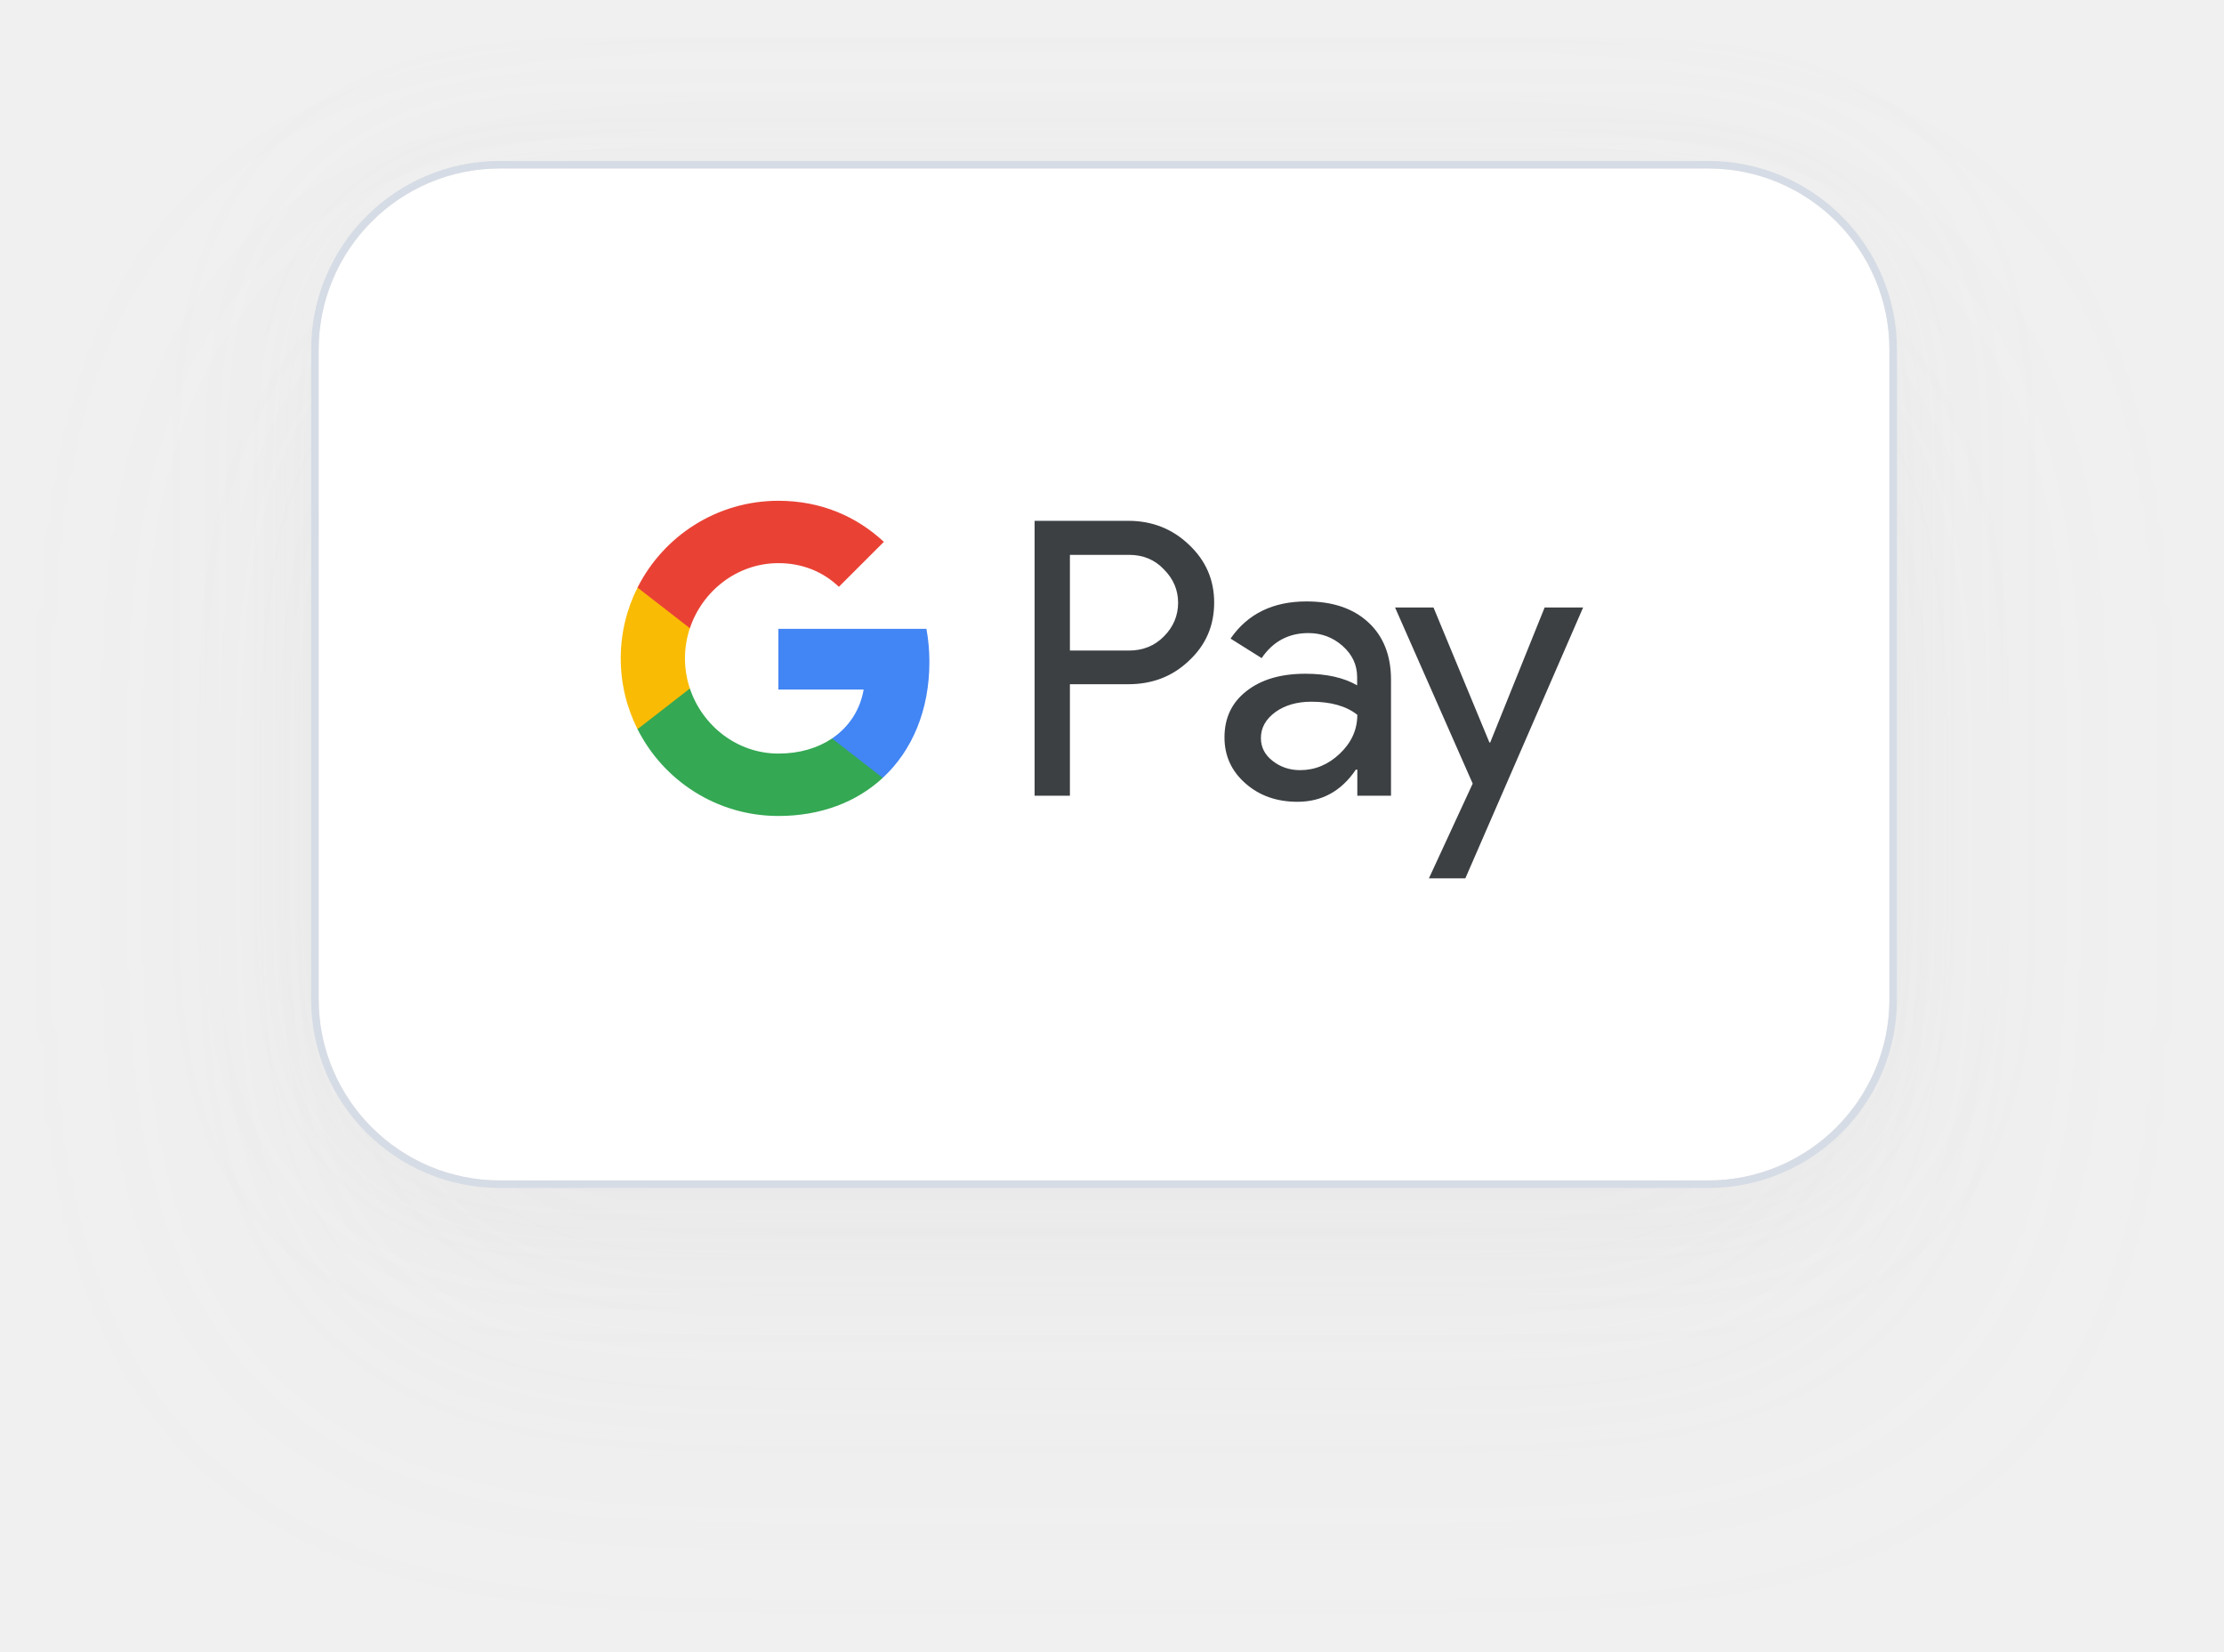
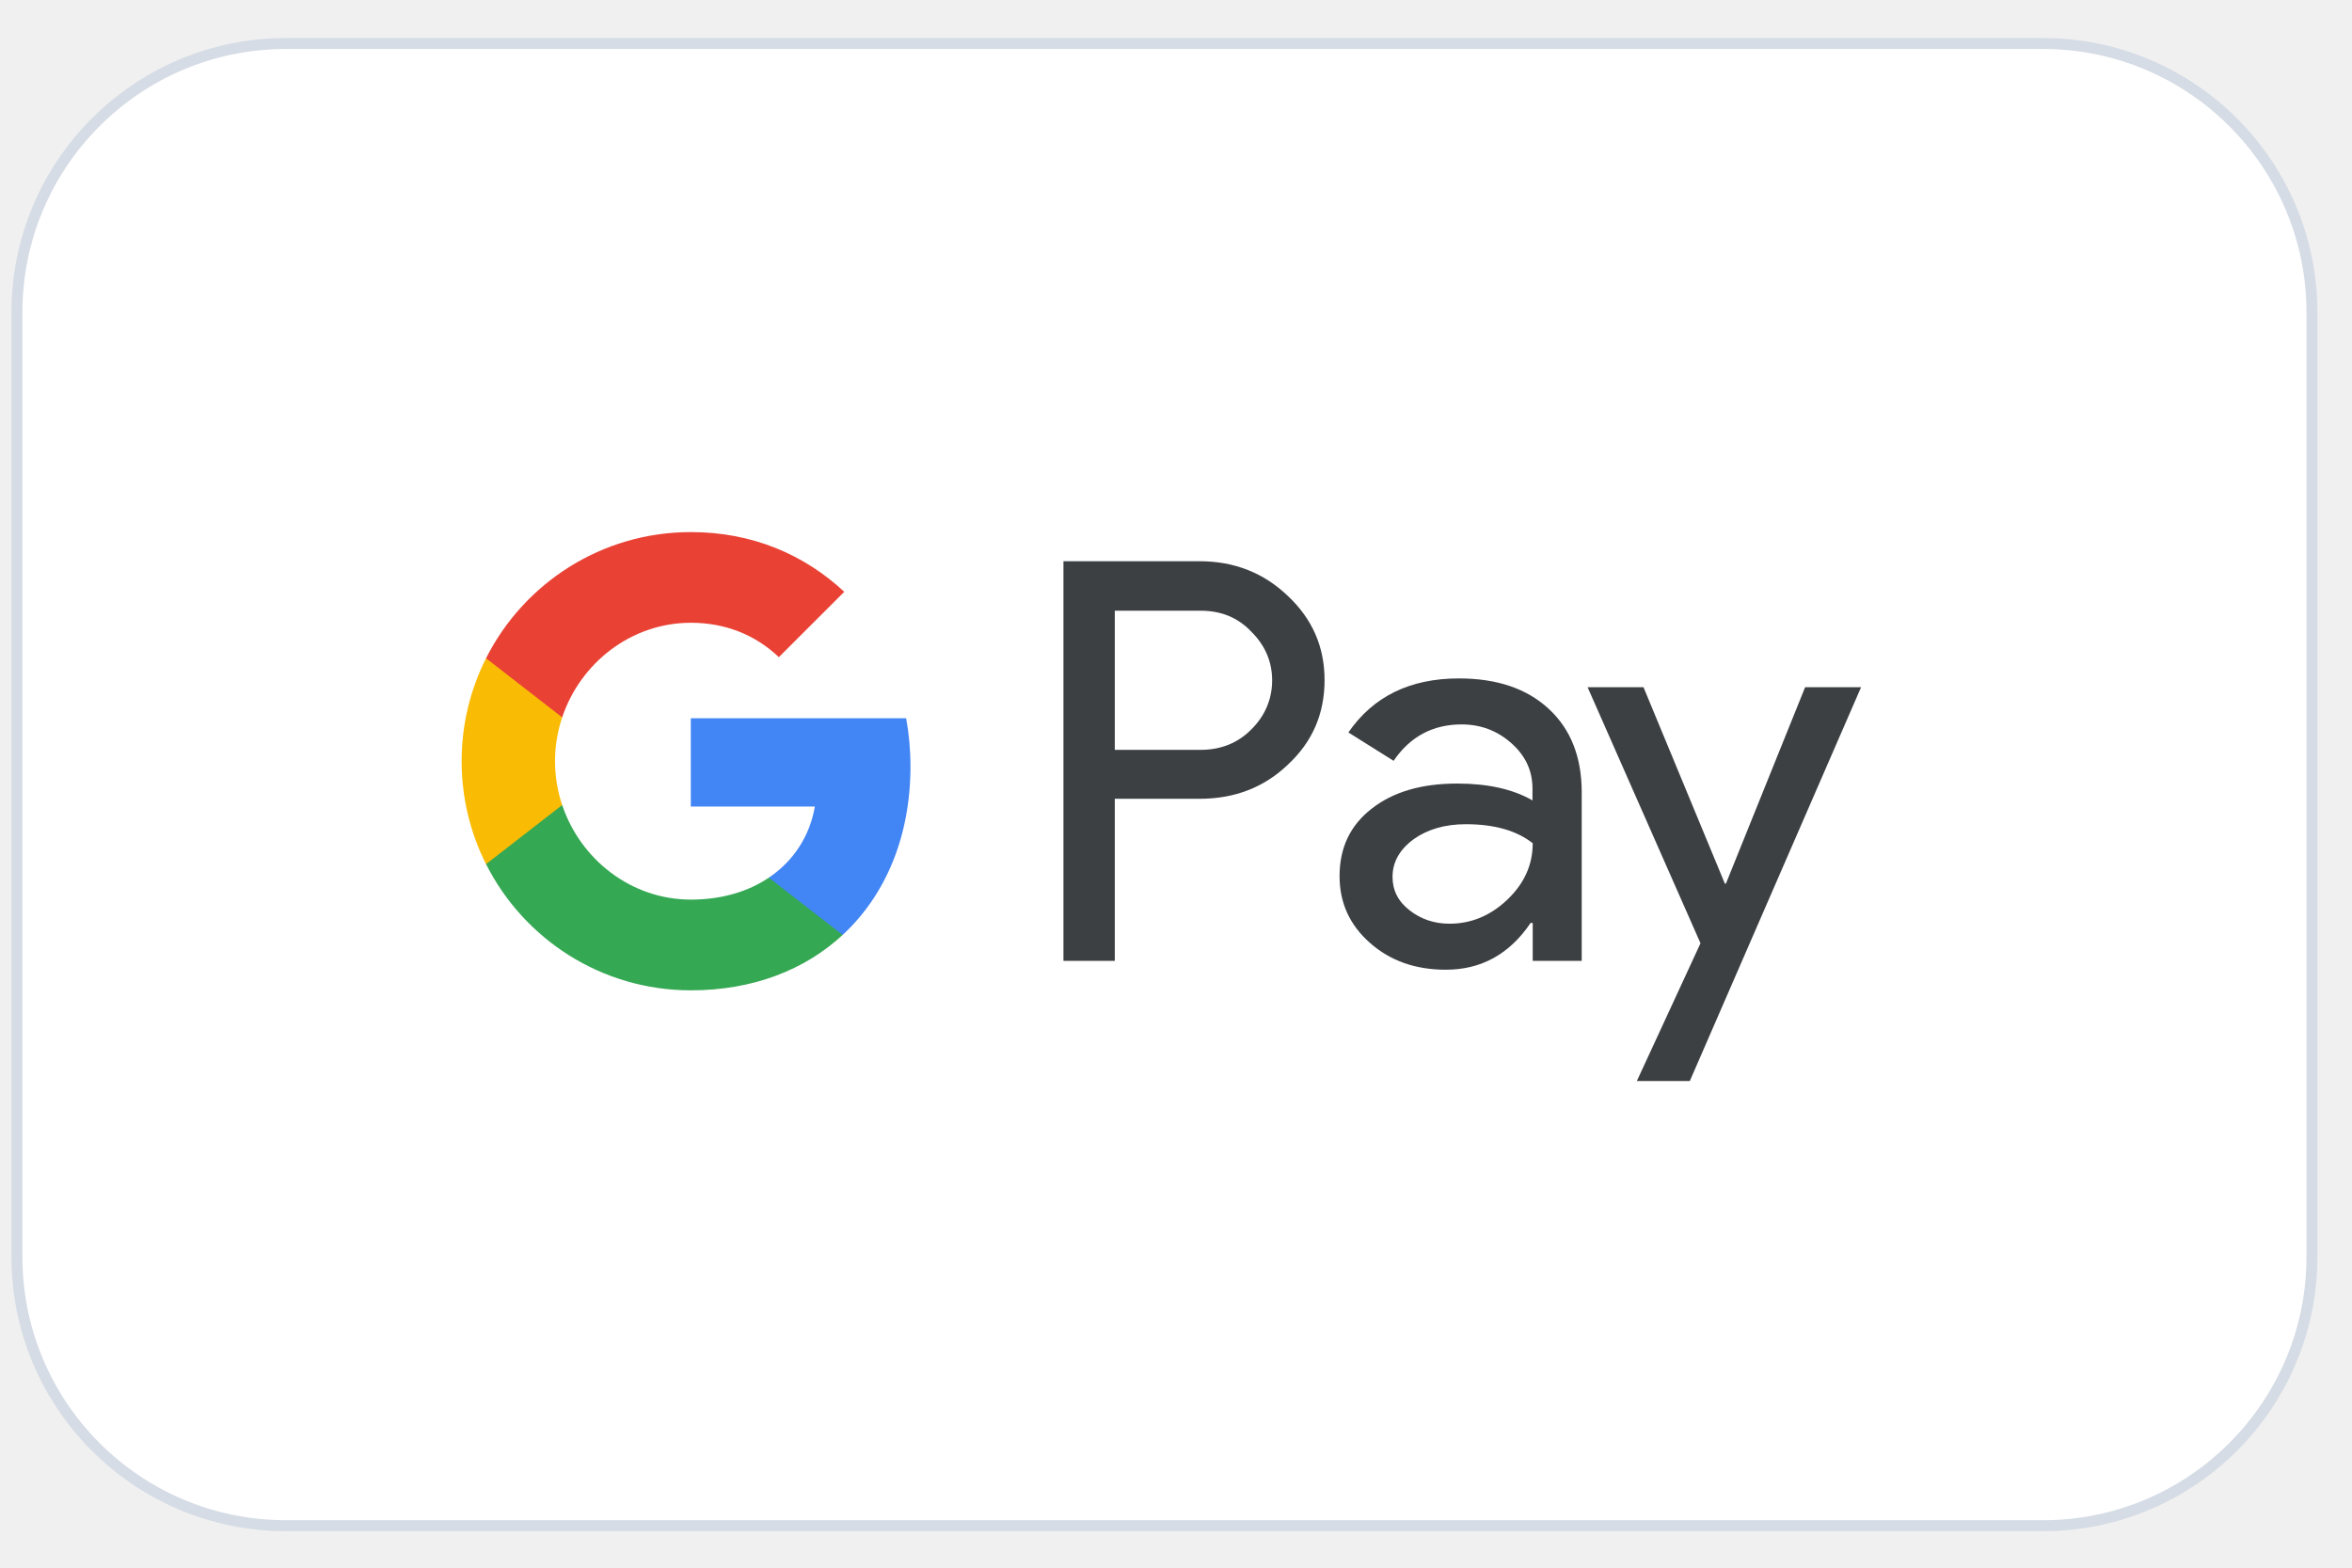
- <svg xmlns="http://www.w3.org/2000/svg" width="66" height="49" viewBox="0 0 66 49" fill="none">
-   <g filter="url(#filter0_dd_20_328)">
-     <rect x="9.457" y="5" width="46.614" height="30.03" rx="5.379" fill="white" />
-     <rect x="9.345" y="4.888" width="46.838" height="30.255" rx="5.491" stroke="#D6DCE5" stroke-width="0.224" />
-     <path d="M31.751 23.614H30.703V15.456H33.482C34.186 15.456 34.787 15.691 35.279 16.16C35.781 16.63 36.032 17.203 36.032 17.881C36.032 18.574 35.781 19.148 35.279 19.612C34.792 20.076 34.192 20.305 33.482 20.305H31.751V23.614ZM31.751 16.461V19.306H33.504C33.919 19.306 34.268 19.164 34.541 18.885C34.82 18.607 34.962 18.268 34.962 17.886C34.962 17.509 34.82 17.176 34.541 16.898C34.268 16.608 33.924 16.466 33.504 16.466H31.751V16.461Z" fill="#3C4043" />
-     <path d="M38.773 17.848C39.549 17.848 40.16 18.055 40.608 18.47C41.056 18.885 41.28 19.453 41.28 20.174V23.614H40.28V22.839H40.237C39.805 23.478 39.227 23.794 38.506 23.794C37.889 23.794 37.375 23.614 36.96 23.248C36.545 22.883 36.338 22.429 36.338 21.883C36.338 21.304 36.556 20.846 36.993 20.507C37.43 20.163 38.014 19.994 38.74 19.994C39.363 19.994 39.876 20.108 40.275 20.338V20.098C40.275 19.732 40.133 19.426 39.843 19.169C39.554 18.913 39.216 18.787 38.828 18.787C38.244 18.787 37.779 19.033 37.441 19.53L36.518 18.951C37.026 18.214 37.779 17.848 38.773 17.848ZM37.419 21.9C37.419 22.173 37.534 22.402 37.769 22.582C37.998 22.762 38.271 22.855 38.582 22.855C39.024 22.855 39.418 22.691 39.762 22.364C40.106 22.036 40.28 21.654 40.28 21.212C39.953 20.955 39.499 20.824 38.915 20.824C38.489 20.824 38.134 20.928 37.85 21.13C37.561 21.343 37.419 21.599 37.419 21.9Z" fill="#3C4043" />
-     <path d="M46.981 18.028L43.486 26.066H42.405L43.704 23.254L41.4 18.028H42.541L44.201 22.036H44.223L45.839 18.028H46.981Z" fill="#3C4043" />
-     <path d="M27.581 19.644C27.581 19.303 27.55 18.976 27.493 18.661H23.099V20.463L25.63 20.463C25.527 21.063 25.197 21.574 24.69 21.915V23.084H26.197C27.077 22.27 27.581 21.066 27.581 19.644Z" fill="#4285F4" />
-     <path d="M24.691 21.915C24.271 22.198 23.731 22.363 23.1 22.363C21.879 22.363 20.844 21.541 20.473 20.432H18.919V21.638C19.689 23.166 21.271 24.215 23.1 24.215C24.363 24.215 25.425 23.799 26.197 23.084L24.691 21.915Z" fill="#34A853" />
-     <path d="M20.327 19.538C20.327 19.227 20.378 18.926 20.473 18.643V17.437H18.919C18.601 18.069 18.421 18.782 18.421 19.538C18.421 20.294 18.601 21.007 18.919 21.639L20.473 20.433C20.378 20.15 20.327 19.849 20.327 19.538Z" fill="#FABB05" />
-     <path d="M23.1 16.712C23.789 16.712 24.407 16.95 24.895 17.414L26.23 16.08C25.419 15.325 24.361 14.861 23.1 14.861C21.272 14.861 19.689 15.909 18.919 17.437L20.473 18.643C20.844 17.534 21.879 16.712 23.1 16.712Z" fill="#E94235" />
-   </g>
-   <defs>
-     <filter id="filter0_dd_20_328" x="0.269" y="0.294" width="64.991" height="48.407" filterUnits="userSpaceOnUse" color-interpolation-filters="sRGB">
-       <feFlood flood-opacity="0" result="BackgroundImageFix" />
-       <feColorMatrix in="SourceAlpha" type="matrix" values="0 0 0 0 0 0 0 0 0 0 0 0 0 0 0 0 0 0 127 0" result="hardAlpha" />
-       <feOffset dy="0.448" />
-       <feGaussianBlur stdDeviation="2.241" />
-       <feColorMatrix type="matrix" values="0 0 0 0 0.718 0 0 0 0 0.718 0 0 0 0 0.718 0 0 0 0.08 0" />
-       <feBlend mode="normal" in2="BackgroundImageFix" result="effect1_dropShadow_20_328" />
-       <feColorMatrix in="SourceAlpha" type="matrix" values="0 0 0 0 0 0 0 0 0 0 0 0 0 0 0 0 0 0 127 0" result="hardAlpha" />
-       <feOffset dy="4.482" />
-       <feGaussianBlur stdDeviation="4.482" />
-       <feColorMatrix type="matrix" values="0 0 0 0 0.718 0 0 0 0 0.718 0 0 0 0 0.718 0 0 0 0.08 0" />
-       <feBlend mode="normal" in2="effect1_dropShadow_20_328" result="effect2_dropShadow_20_328" />
-       <feBlend mode="normal" in="SourceGraphic" in2="effect2_dropShadow_20_328" result="shape" />
-     </filter>
-   </defs>
+ <svg xmlns="http://www.w3.org/2000/svg" width="48" height="32" viewBox="0 0 48 32" fill="none">
+   <rect x="0.345" y="0.888" width="46.838" height="30.255" rx="5.491" fill="white" />
+   <rect x="0.345" y="0.888" width="46.838" height="30.255" rx="5.491" stroke="#D6DCE5" stroke-width="0.224" />
+   <path d="M22.751 19.614H21.703V11.456H24.482C25.186 11.456 25.787 11.691 26.279 12.161C26.781 12.63 27.032 13.204 27.032 13.881C27.032 14.574 26.781 15.148 26.279 15.612C25.793 16.076 25.192 16.305 24.482 16.305H22.751V19.614ZM22.751 12.461V15.306H24.504C24.919 15.306 25.268 15.164 25.541 14.885C25.82 14.607 25.962 14.268 25.962 13.886C25.962 13.509 25.82 13.176 25.541 12.898C25.268 12.608 24.924 12.466 24.504 12.466H22.751V12.461Z" fill="#3C4043" />
+   <path d="M29.773 13.848C30.549 13.848 31.16 14.055 31.608 14.47C32.056 14.885 32.28 15.453 32.28 16.174V19.614H31.28V18.839H31.237C30.805 19.478 30.227 19.794 29.506 19.794C28.889 19.794 28.375 19.614 27.96 19.248C27.545 18.883 27.338 18.429 27.338 17.883C27.338 17.304 27.556 16.846 27.993 16.507C28.43 16.163 29.014 15.994 29.741 15.994C30.363 15.994 30.876 16.108 31.275 16.338V16.098C31.275 15.732 31.133 15.426 30.843 15.169C30.554 14.913 30.216 14.787 29.828 14.787C29.244 14.787 28.779 15.033 28.441 15.53L27.518 14.951C28.026 14.214 28.779 13.848 29.773 13.848ZM28.419 17.9C28.419 18.173 28.534 18.402 28.768 18.582C28.998 18.762 29.271 18.855 29.582 18.855C30.024 18.855 30.418 18.691 30.762 18.364C31.106 18.036 31.28 17.654 31.28 17.212C30.953 16.955 30.5 16.824 29.915 16.824C29.489 16.824 29.134 16.928 28.85 17.13C28.561 17.343 28.419 17.599 28.419 17.9Z" fill="#3C4043" />
+   <path d="M37.981 14.028L34.486 22.066H33.405L34.704 19.254L32.4 14.028H33.541L35.201 18.036H35.223L36.839 14.028H37.981Z" fill="#3C4043" />
+   <path d="M18.581 15.644C18.581 15.303 18.55 14.976 18.493 14.661H14.098V16.463L16.63 16.463C16.527 17.063 16.197 17.574 15.69 17.915V19.084H17.197C18.077 18.27 18.581 17.066 18.581 15.644Z" fill="#4285F4" />
+   <path d="M15.691 17.915C15.271 18.198 14.731 18.363 14.1 18.363C12.879 18.363 11.844 17.541 11.473 16.432H9.919V17.638C10.689 19.166 12.271 20.215 14.1 20.215C15.363 20.215 16.425 19.799 17.197 19.084L15.691 17.915Z" fill="#34A853" />
+   <path d="M11.327 15.538C11.327 15.227 11.379 14.926 11.473 14.643V13.437H9.919C9.601 14.069 9.421 14.782 9.421 15.538C9.421 16.294 9.601 17.007 9.919 17.639L11.473 16.433C11.379 16.15 11.327 15.849 11.327 15.538Z" fill="#FABB05" />
+   <path d="M14.1 12.712C14.789 12.712 15.407 12.95 15.895 13.414L17.23 12.08C16.419 11.325 15.361 10.861 14.1 10.861C12.272 10.861 10.689 11.909 9.919 13.437L11.473 14.643C11.844 13.534 12.879 12.712 14.1 12.712Z" fill="#E94235" />
</svg>
